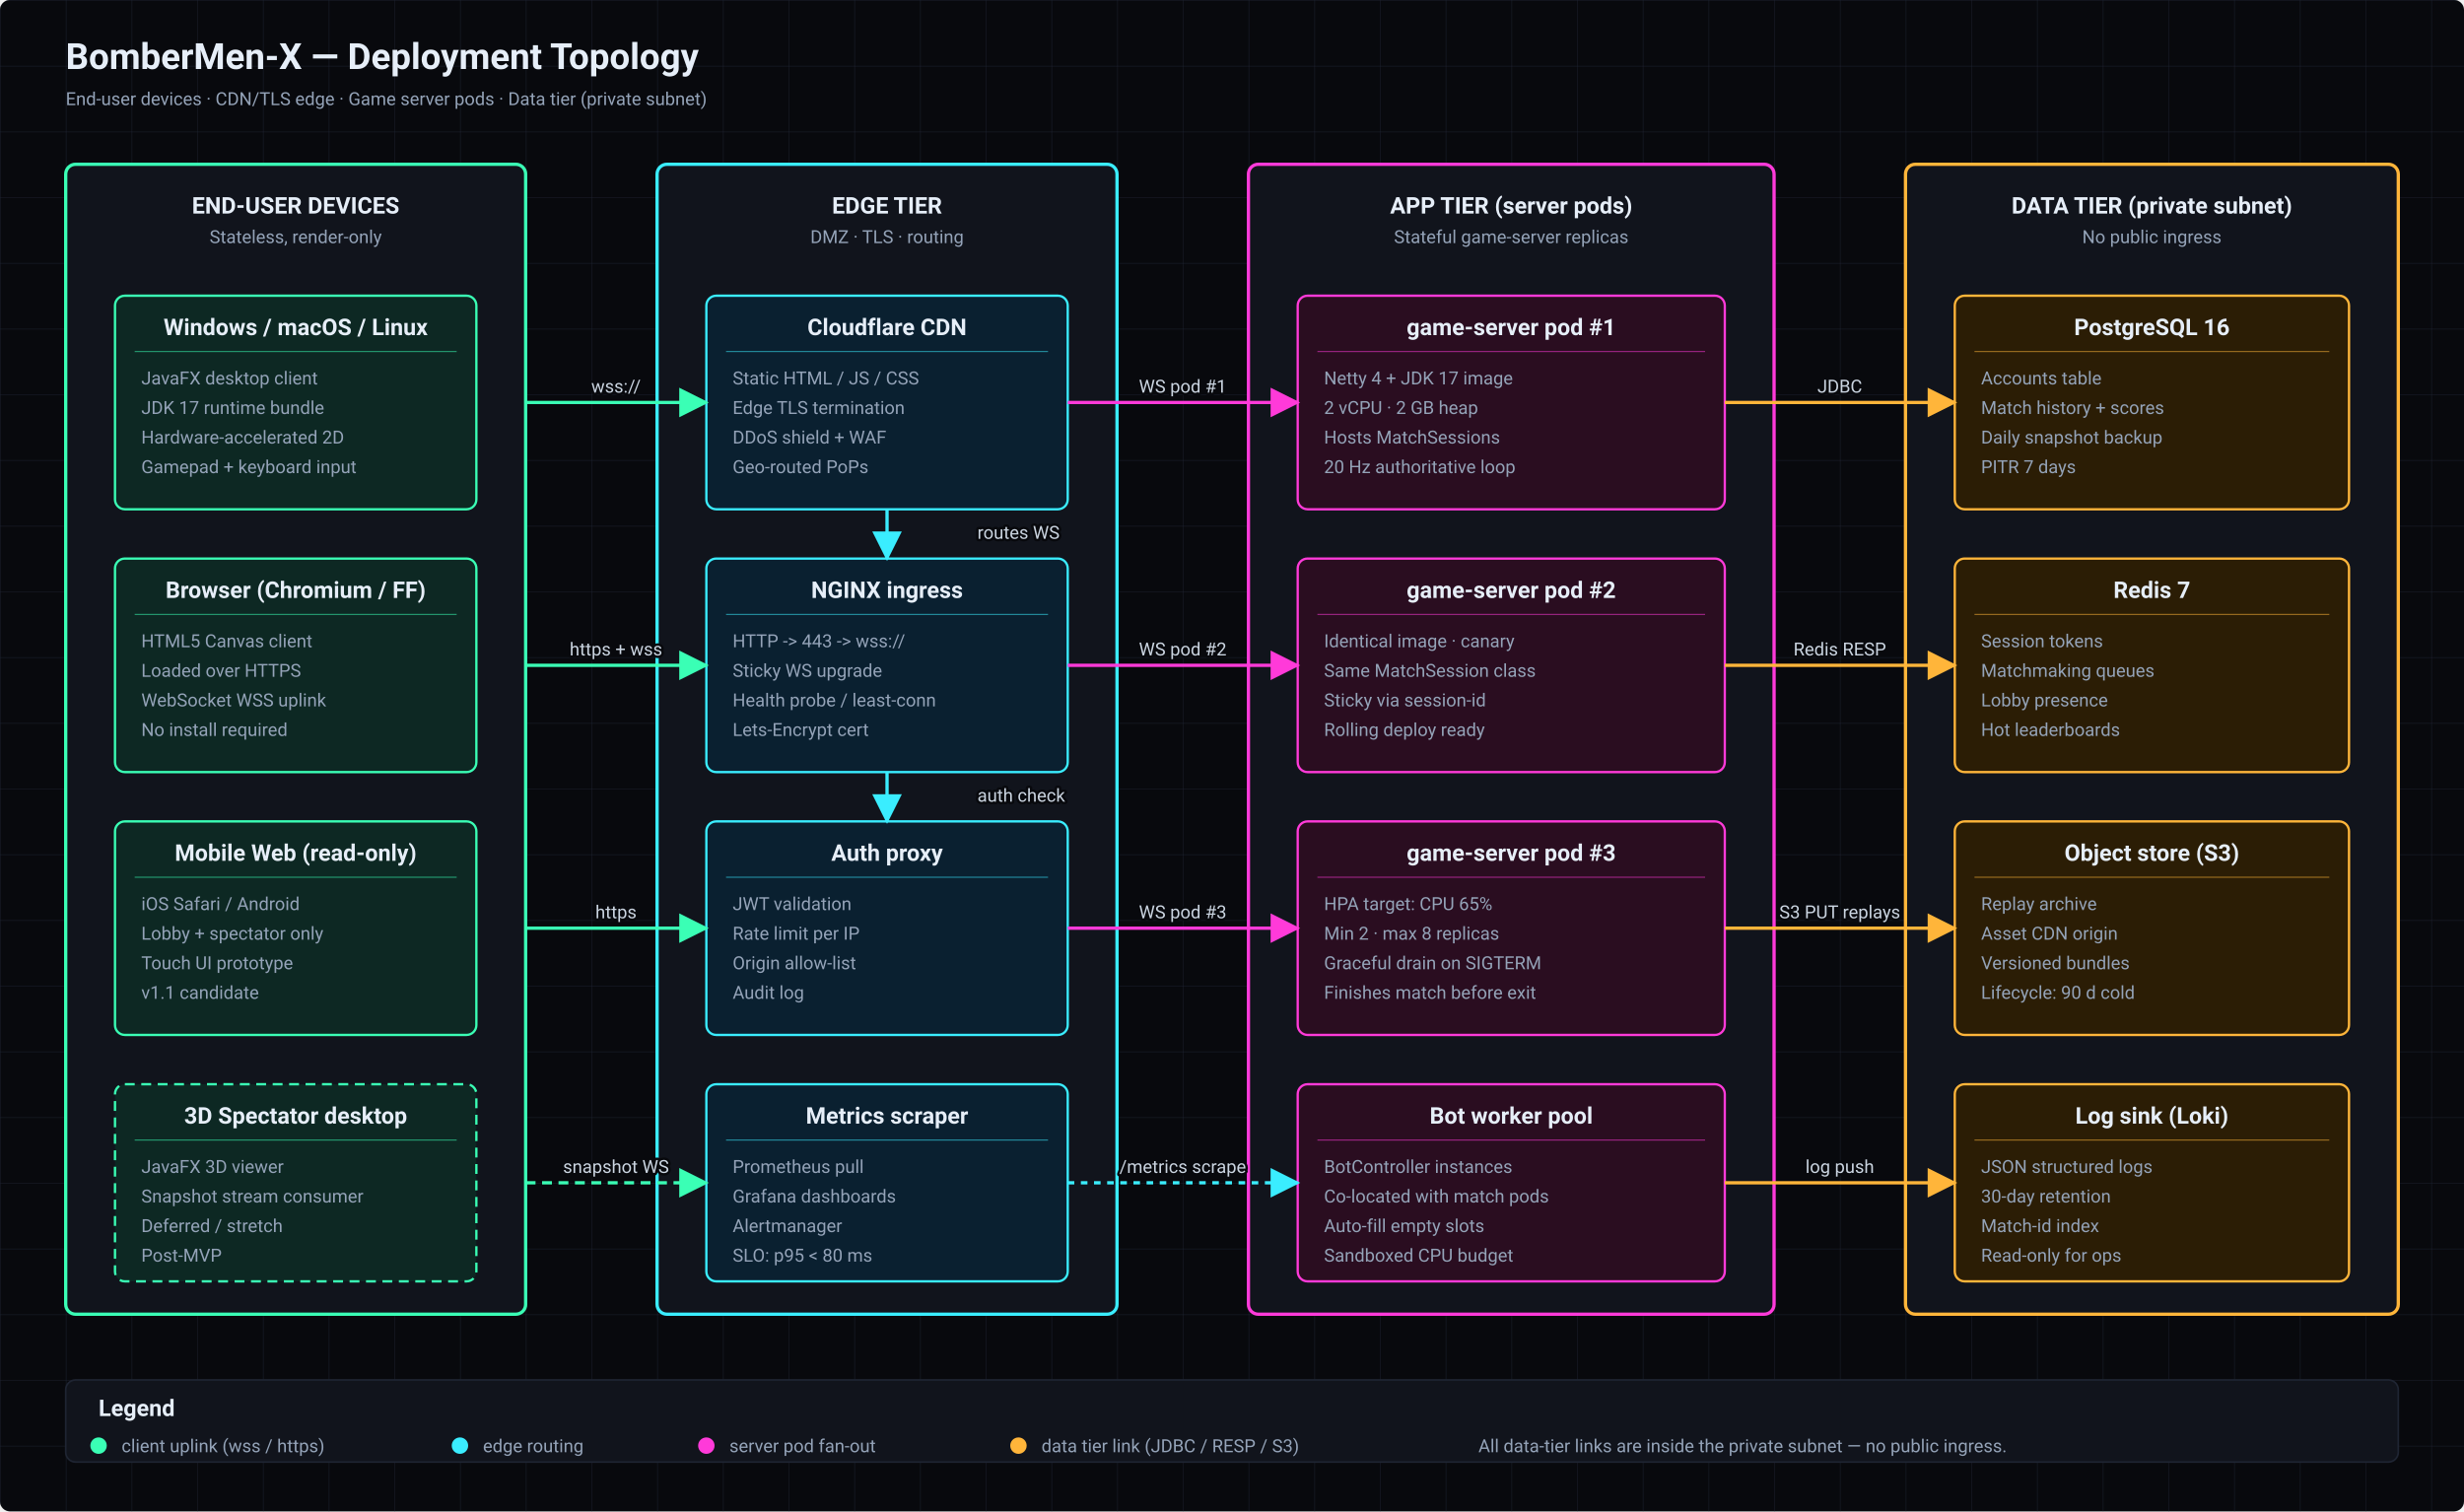
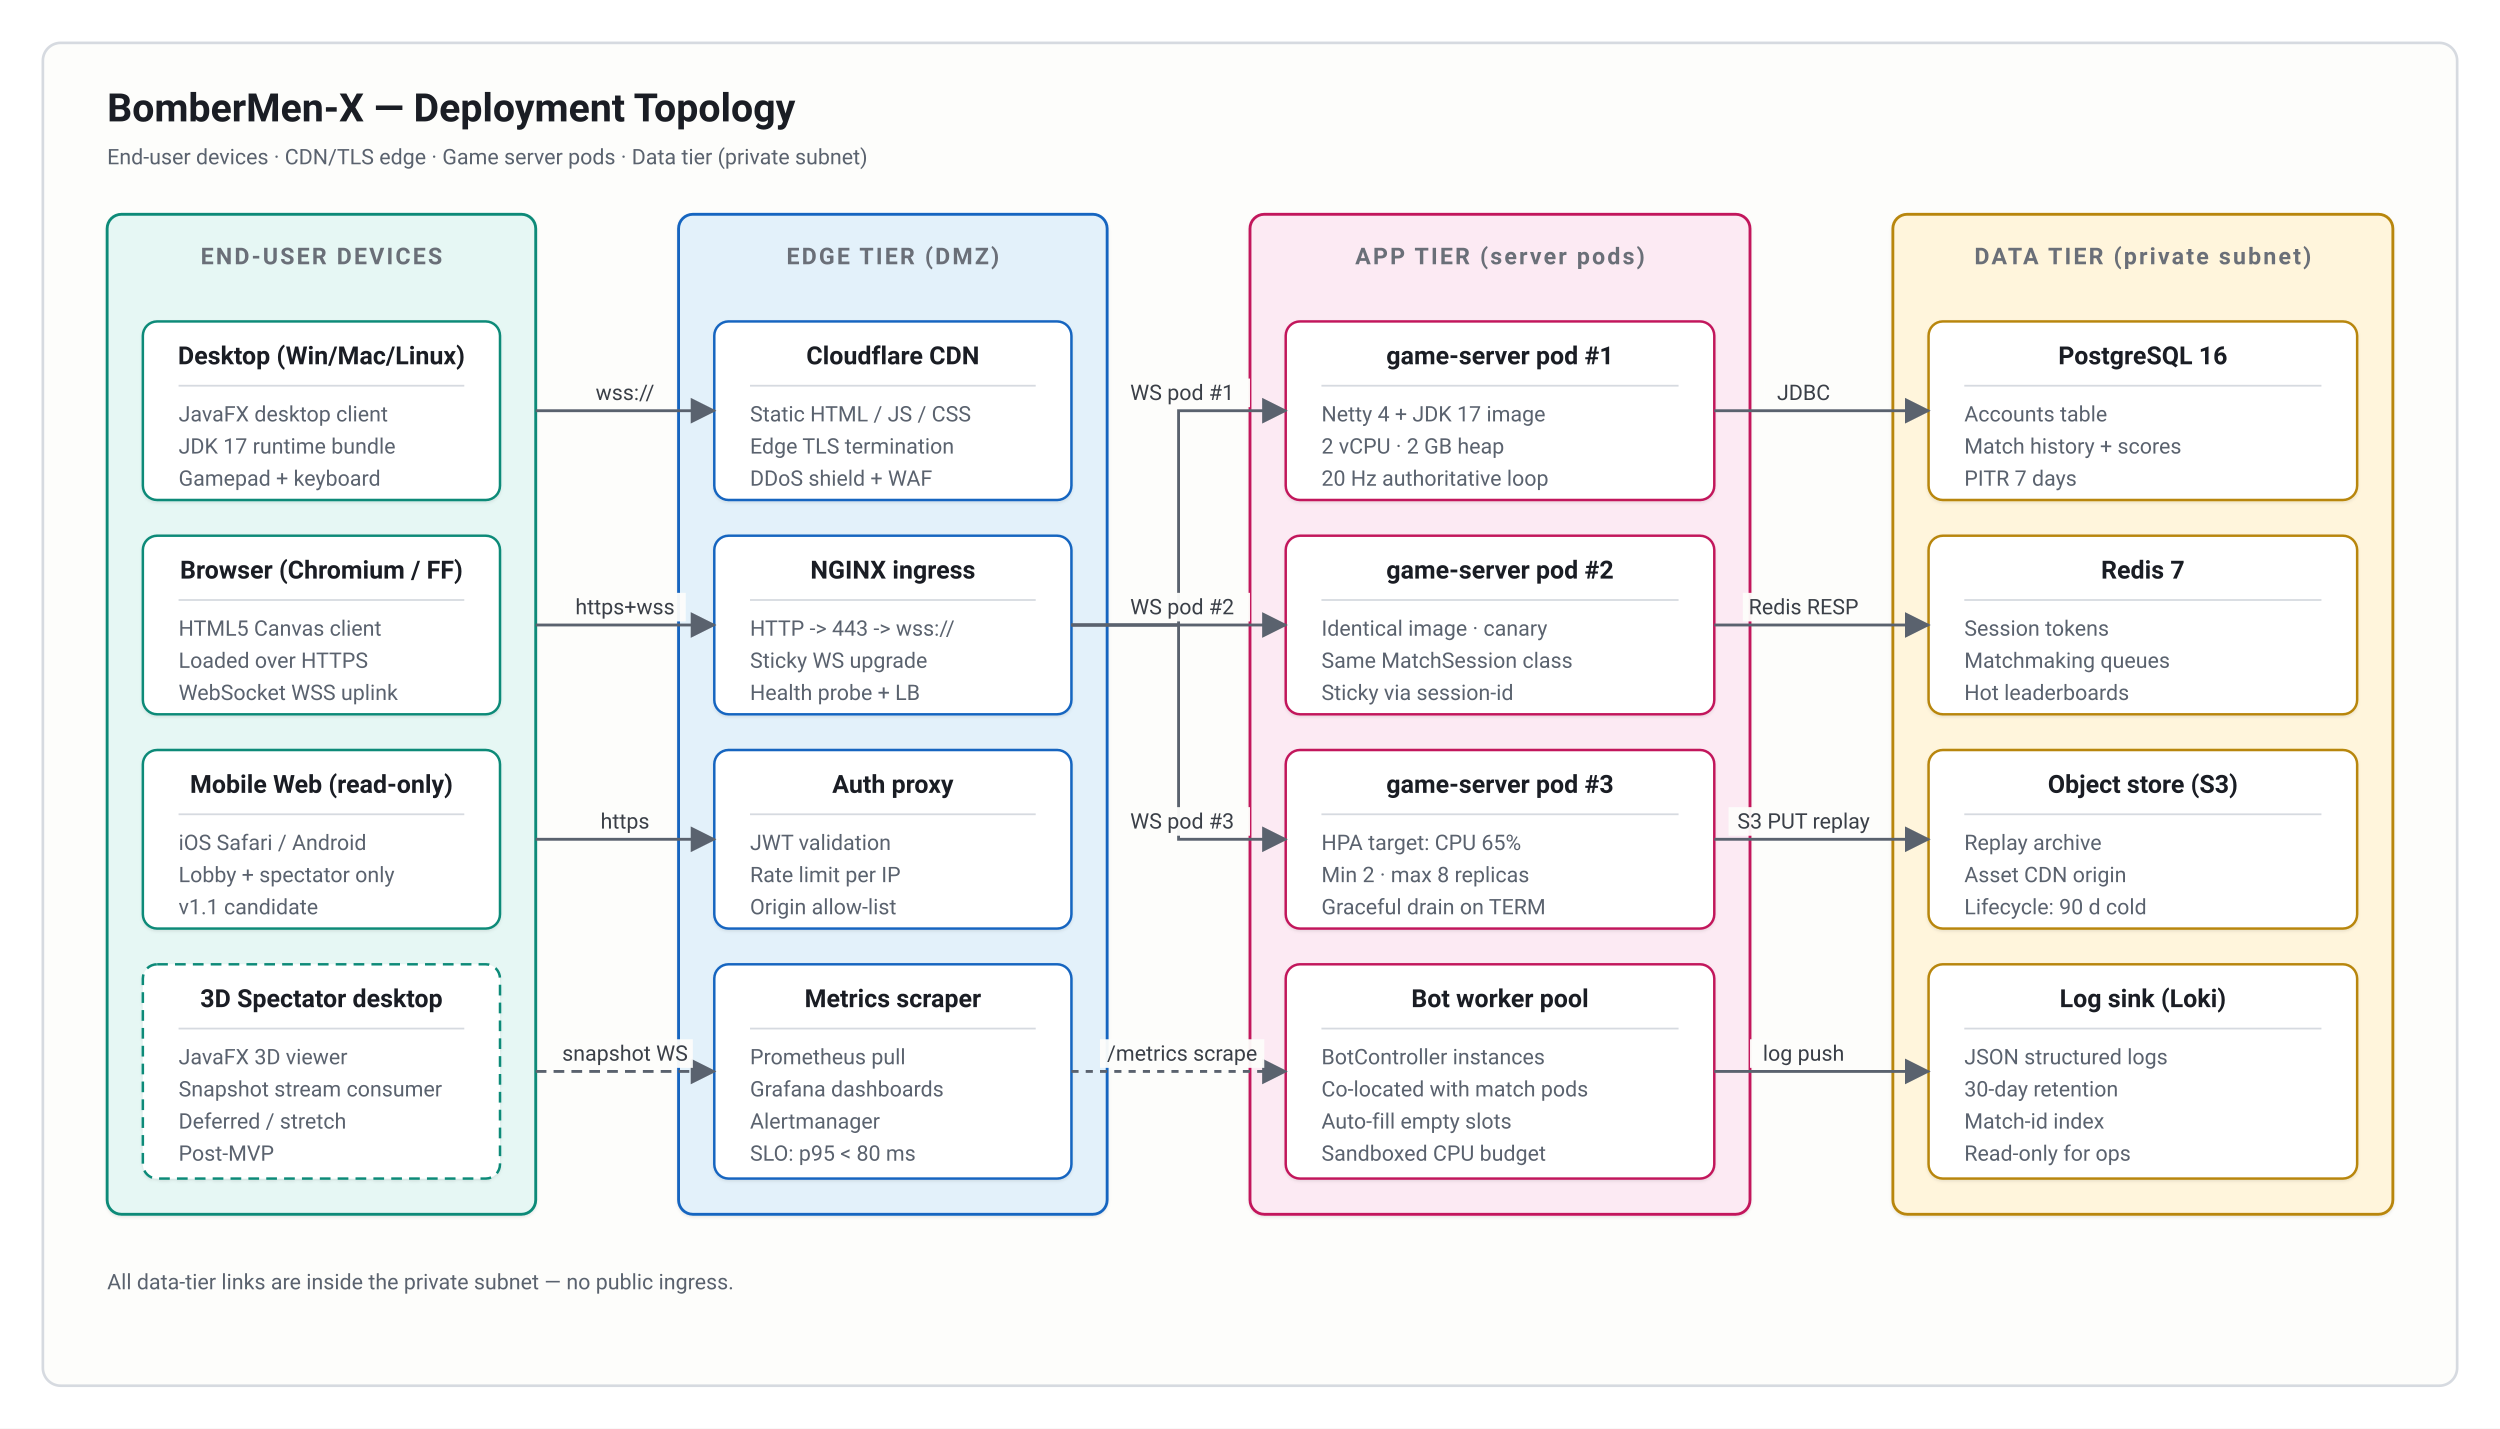
- <svg xmlns="http://www.w3.org/2000/svg" viewBox="0 0 1500 920" preserveAspectRatio="xMidYMid meet" role="img" aria-labelledby="title desc">
+ <svg xmlns="http://www.w3.org/2000/svg" viewBox="0 0 1400 800" preserveAspectRatio="xMidYMid meet" role="img" aria-labelledby="title desc">
  <style>
-     rect { rx: 6; ry: 6; }
-     text { font-family: -apple-system, "Segoe UI", Roboto, sans-serif; fill: #e8eef8; }
-     .ttl { font-weight: 700; font-size: 14px; }
-     .sub { font-size: 12px; fill: #9aa6b8; }
-     .edge { font-size: 11px; fill: #c5cbd6; }
+     text { font-family: -apple-system, "Segoe UI", Roboto, sans-serif; fill: #1a1d24; }
+     .title { font-weight: 700; font-size: 22px; fill: #1a1d24; }
+     .ttl { font-weight: 700; font-size: 14px; fill: #1a1d24; }
+     .sub { font-size: 12px; fill: #5a626e; }
+     .edge { font-size: 12px; fill: #3a3f47; }
+     .grp { font-weight: 700; font-size: 13px; letter-spacing: 1.2px; fill: #6a6f78; }
+     .conn { fill: none; stroke: #5a626e; stroke-width: 1.6; }
  </style>
  <defs>
-     <pattern id="grid" width="40" height="40" patternUnits="userSpaceOnUse">
-       <path d="M 40 0 L 0 0 0 40" fill="none" stroke="#1f2533" stroke-width="0.5" />
-     </pattern>
-     <marker id="arrCyan" viewBox="0 0 12 12" refX="11" refY="6" markerWidth="9" markerHeight="9" orient="auto-start-reverse">
-       <path d="M0,0 L12,6 L0,12 z" fill="#3aedff" />
+     <marker id="arr" viewBox="0 0 12 12" refX="11" refY="6" markerWidth="9" markerHeight="9" orient="auto-start-reverse">
+       <path d="M0,0 L12,6 L0,12 z" fill="#5a626e" />
    </marker>
-     <marker id="arrPink" viewBox="0 0 12 12" refX="11" refY="6" markerWidth="9" markerHeight="9" orient="auto-start-reverse">
-       <path d="M0,0 L12,6 L0,12 z" fill="#ff3ad9" />
-     </marker>
-     <marker id="arrAmber" viewBox="0 0 12 12" refX="11" refY="6" markerWidth="9" markerHeight="9" orient="auto-start-reverse">
-       <path d="M0,0 L12,6 L0,12 z" fill="#ffb53a" />
-     </marker>
-     <marker id="arrGreen" viewBox="0 0 12 12" refX="11" refY="6" markerWidth="9" markerHeight="9" orient="auto-start-reverse">
-       <path d="M0,0 L12,6 L0,12 z" fill="#3affb5" />
-     </marker>
+     <filter id="sh" x="-5%" y="-5%" width="110%" height="115%">
+       <feDropShadow stdDeviation="1" dx="0" dy="1" flood-color="#000" flood-opacity="0.08" />
+     </filter>
  </defs>
-   <style>
-     text { fill: #e6eef8; font-family: -apple-system, "Segoe UI", Roboto, sans-serif; }
-     .title { font-weight: 700; font-size: 22px; }
-     .ttl { font-weight: 700; font-size: 14px; }
-     .sub { font-size: 11px; fill: #94a3b8; }
-     .edge { font-size: 11px; fill: #cbd5e1; paint-order: stroke; stroke: #08090d; stroke-width: 3px; stroke-linejoin: round; }
-     .conn { fill: none; stroke-width: 2; }
-   </style>
-   <rect x="0" y="0" width="1500" height="920" fill="#08090d" />
-   <rect x="0" y="0" width="1500" height="920" fill="url(#grid)" />
-   <text x="40" y="42" class="title" fill="#daa520">BomberMen-X — Deployment Topology</text>
-   <text x="40" y="64" class="sub">End-user devices · CDN/TLS edge · Game server pods · Data tier (private subnet)</text>
-   <rect x="40" y="100" width="280" height="700" rx="14" fill="#11141c" stroke="#3affb5" stroke-width="2" />
-   <text x="180" y="130" text-anchor="middle" class="ttl" fill="#3affb5">END-USER DEVICES</text>
-   <text x="180" y="148" text-anchor="middle" class="sub">Stateless, render-only</text>
-   <rect x="70" y="180" width="220" height="130" rx="10" fill="#0d2823" stroke="#3affb5" stroke-width="1.4" />
-   <text x="180" y="204" text-anchor="middle" class="ttl" fill="#3affb5">Windows / macOS / Linux</text>
-   <line x1="82" y1="214" x2="278" y2="214" stroke="#3affb5" stroke-width="0.6" opacity="0.6" />
-   <text x="86" y="234" class="sub">JavaFX desktop client</text>
-   <text x="86" y="252" class="sub">JDK 17 runtime bundle</text>
-   <text x="86" y="270" class="sub">Hardware-accelerated 2D</text>
-   <text x="86" y="288" class="sub">Gamepad + keyboard input</text>
-   <rect x="70" y="340" width="220" height="130" rx="10" fill="#0d2823" stroke="#3affb5" stroke-width="1.4" />
-   <text x="180" y="364" text-anchor="middle" class="ttl" fill="#3affb5">Browser (Chromium / FF)</text>
-   <line x1="82" y1="374" x2="278" y2="374" stroke="#3affb5" stroke-width="0.6" opacity="0.6" />
-   <text x="86" y="394" class="sub">HTML5 Canvas client</text>
-   <text x="86" y="412" class="sub">Loaded over HTTPS</text>
-   <text x="86" y="430" class="sub">WebSocket WSS uplink</text>
-   <text x="86" y="448" class="sub">No install required</text>
-   <rect x="70" y="500" width="220" height="130" rx="10" fill="#0d2823" stroke="#3affb5" stroke-width="1.4" />
-   <text x="180" y="524" text-anchor="middle" class="ttl" fill="#3affb5">Mobile Web (read-only)</text>
-   <line x1="82" y1="534" x2="278" y2="534" stroke="#3affb5" stroke-width="0.6" opacity="0.6" />
-   <text x="86" y="554" class="sub">iOS Safari / Android</text>
-   <text x="86" y="572" class="sub">Lobby + spectator only</text>
-   <text x="86" y="590" class="sub">Touch UI prototype</text>
-   <text x="86" y="608" class="sub">v1.1 candidate</text>
-   <rect x="70" y="660" width="220" height="120" rx="10" fill="#0d2823" stroke="#3affb5" stroke-width="1.4" stroke-dasharray="6 4" />
-   <text x="180" y="684" text-anchor="middle" class="ttl" fill="#3affb5">3D Spectator desktop</text>
-   <line x1="82" y1="694" x2="278" y2="694" stroke="#3affb5" stroke-width="0.6" opacity="0.6" />
-   <text x="86" y="714" class="sub">JavaFX 3D viewer</text>
-   <text x="86" y="732" class="sub">Snapshot stream consumer</text>
-   <text x="86" y="750" class="sub">Deferred / stretch</text>
-   <text x="86" y="768" class="sub" fill="#daa520">Post-MVP</text>
-   <rect x="400" y="100" width="280" height="700" rx="14" fill="#11141c" stroke="#3aedff" stroke-width="2" />
-   <text x="540" y="130" text-anchor="middle" class="ttl" fill="#3aedff">EDGE TIER</text>
-   <text x="540" y="148" text-anchor="middle" class="sub">DMZ · TLS · routing</text>
-   <rect x="430" y="180" width="220" height="130" rx="10" fill="#0a2030" stroke="#3aedff" stroke-width="1.4" />
-   <text x="540" y="204" text-anchor="middle" class="ttl" fill="#3aedff">Cloudflare CDN</text>
-   <line x1="442" y1="214" x2="638" y2="214" stroke="#3aedff" stroke-width="0.6" opacity="0.6" />
-   <text x="446" y="234" class="sub">Static HTML / JS / CSS</text>
-   <text x="446" y="252" class="sub">Edge TLS termination</text>
-   <text x="446" y="270" class="sub">DDoS shield + WAF</text>
-   <text x="446" y="288" class="sub">Geo-routed PoPs</text>
-   <rect x="430" y="340" width="220" height="130" rx="10" fill="#0a2030" stroke="#3aedff" stroke-width="1.4" />
-   <text x="540" y="364" text-anchor="middle" class="ttl" fill="#3aedff">NGINX ingress</text>
-   <line x1="442" y1="374" x2="638" y2="374" stroke="#3aedff" stroke-width="0.6" opacity="0.6" />
-   <text x="446" y="394" class="sub">HTTP -&gt; 443 -&gt; wss://</text>
-   <text x="446" y="412" class="sub">Sticky WS upgrade</text>
-   <text x="446" y="430" class="sub">Health probe / least-conn</text>
-   <text x="446" y="448" class="sub">Lets-Encrypt cert</text>
-   <rect x="430" y="500" width="220" height="130" rx="10" fill="#0a2030" stroke="#3aedff" stroke-width="1.4" />
-   <text x="540" y="524" text-anchor="middle" class="ttl" fill="#3aedff">Auth proxy</text>
-   <line x1="442" y1="534" x2="638" y2="534" stroke="#3aedff" stroke-width="0.6" opacity="0.6" />
-   <text x="446" y="554" class="sub">JWT validation</text>
-   <text x="446" y="572" class="sub">Rate limit per IP</text>
-   <text x="446" y="590" class="sub">Origin allow-list</text>
-   <text x="446" y="608" class="sub">Audit log</text>
-   <rect x="430" y="660" width="220" height="120" rx="10" fill="#0a2030" stroke="#3aedff" stroke-width="1.4" />
-   <text x="540" y="684" text-anchor="middle" class="ttl" fill="#3aedff">Metrics scraper</text>
-   <line x1="442" y1="694" x2="638" y2="694" stroke="#3aedff" stroke-width="0.6" opacity="0.6" />
-   <text x="446" y="714" class="sub">Prometheus pull</text>
-   <text x="446" y="732" class="sub">Grafana dashboards</text>
-   <text x="446" y="750" class="sub">Alertmanager</text>
-   <text x="446" y="768" class="sub">SLO: p95 &lt; 80 ms</text>
-   <rect x="760" y="100" width="320" height="700" rx="14" fill="#11141c" stroke="#ff3ad9" stroke-width="2" />
-   <text x="920" y="130" text-anchor="middle" class="ttl" fill="#ff3ad9">APP TIER  (server pods)</text>
-   <text x="920" y="148" text-anchor="middle" class="sub">Stateful game-server replicas</text>
-   <rect x="790" y="180" width="260" height="130" rx="10" fill="#2a0d20" stroke="#ff3ad9" stroke-width="1.4" />
-   <text x="920" y="204" text-anchor="middle" class="ttl" fill="#ff3ad9">game-server pod #1</text>
-   <line x1="802" y1="214" x2="1038" y2="214" stroke="#ff3ad9" stroke-width="0.6" opacity="0.6" />
-   <text x="806" y="234" class="sub">Netty 4 + JDK 17 image</text>
-   <text x="806" y="252" class="sub">2 vCPU · 2 GB heap</text>
-   <text x="806" y="270" class="sub">Hosts MatchSessions</text>
-   <text x="806" y="288" class="sub">20 Hz authoritative loop</text>
-   <rect x="790" y="340" width="260" height="130" rx="10" fill="#2a0d20" stroke="#ff3ad9" stroke-width="1.4" />
-   <text x="920" y="364" text-anchor="middle" class="ttl" fill="#ff3ad9">game-server pod #2</text>
-   <line x1="802" y1="374" x2="1038" y2="374" stroke="#ff3ad9" stroke-width="0.6" opacity="0.6" />
-   <text x="806" y="394" class="sub">Identical image · canary</text>
-   <text x="806" y="412" class="sub">Same MatchSession class</text>
-   <text x="806" y="430" class="sub">Sticky via session-id</text>
-   <text x="806" y="448" class="sub">Rolling deploy ready</text>
-   <rect x="790" y="500" width="260" height="130" rx="10" fill="#2a0d20" stroke="#ff3ad9" stroke-width="1.4" />
-   <text x="920" y="524" text-anchor="middle" class="ttl" fill="#ff3ad9">game-server pod #3</text>
-   <line x1="802" y1="534" x2="1038" y2="534" stroke="#ff3ad9" stroke-width="0.6" opacity="0.6" />
-   <text x="806" y="554" class="sub">HPA target: CPU 65%</text>
-   <text x="806" y="572" class="sub">Min 2 · max 8 replicas</text>
-   <text x="806" y="590" class="sub">Graceful drain on SIGTERM</text>
-   <text x="806" y="608" class="sub">Finishes match before exit</text>
-   <rect x="790" y="660" width="260" height="120" rx="10" fill="#2a0d20" stroke="#ff3ad9" stroke-width="1.4" />
-   <text x="920" y="684" text-anchor="middle" class="ttl" fill="#ff3ad9">Bot worker pool</text>
-   <line x1="802" y1="694" x2="1038" y2="694" stroke="#ff3ad9" stroke-width="0.6" opacity="0.6" />
-   <text x="806" y="714" class="sub">BotController instances</text>
-   <text x="806" y="732" class="sub">Co-located with match pods</text>
-   <text x="806" y="750" class="sub">Auto-fill empty slots</text>
-   <text x="806" y="768" class="sub">Sandboxed CPU budget</text>
-   <rect x="1160" y="100" width="300" height="700" rx="14" fill="#11141c" stroke="#ffb53a" stroke-width="2" />
-   <text x="1310" y="130" text-anchor="middle" class="ttl" fill="#ffb53a">DATA TIER  (private subnet)</text>
-   <text x="1310" y="148" text-anchor="middle" class="sub">No public ingress</text>
-   <rect x="1190" y="180" width="240" height="130" rx="10" fill="#2b1d05" stroke="#ffb53a" stroke-width="1.4" />
-   <text x="1310" y="204" text-anchor="middle" class="ttl" fill="#ffb53a">PostgreSQL 16</text>
-   <line x1="1202" y1="214" x2="1418" y2="214" stroke="#ffb53a" stroke-width="0.6" opacity="0.6" />
-   <text x="1206" y="234" class="sub">Accounts table</text>
-   <text x="1206" y="252" class="sub">Match history + scores</text>
-   <text x="1206" y="270" class="sub">Daily snapshot backup</text>
-   <text x="1206" y="288" class="sub">PITR 7 days</text>
-   <rect x="1190" y="340" width="240" height="130" rx="10" fill="#2b1d05" stroke="#ffb53a" stroke-width="1.4" />
-   <text x="1310" y="364" text-anchor="middle" class="ttl" fill="#ffb53a">Redis 7</text>
-   <line x1="1202" y1="374" x2="1418" y2="374" stroke="#ffb53a" stroke-width="0.6" opacity="0.6" />
-   <text x="1206" y="394" class="sub">Session tokens</text>
-   <text x="1206" y="412" class="sub">Matchmaking queues</text>
-   <text x="1206" y="430" class="sub">Lobby presence</text>
-   <text x="1206" y="448" class="sub">Hot leaderboards</text>
-   <rect x="1190" y="500" width="240" height="130" rx="10" fill="#2b1d05" stroke="#ffb53a" stroke-width="1.4" />
-   <text x="1310" y="524" text-anchor="middle" class="ttl" fill="#ffb53a">Object store (S3)</text>
-   <line x1="1202" y1="534" x2="1418" y2="534" stroke="#ffb53a" stroke-width="0.6" opacity="0.6" />
-   <text x="1206" y="554" class="sub">Replay archive</text>
-   <text x="1206" y="572" class="sub">Asset CDN origin</text>
-   <text x="1206" y="590" class="sub">Versioned bundles</text>
-   <text x="1206" y="608" class="sub">Lifecycle: 90 d cold</text>
-   <rect x="1190" y="660" width="240" height="120" rx="10" fill="#2b1d05" stroke="#ffb53a" stroke-width="1.4" />
-   <text x="1310" y="684" text-anchor="middle" class="ttl" fill="#ffb53a">Log sink (Loki)</text>
-   <line x1="1202" y1="694" x2="1418" y2="694" stroke="#ffb53a" stroke-width="0.6" opacity="0.6" />
-   <text x="1206" y="714" class="sub">JSON structured logs</text>
-   <text x="1206" y="732" class="sub">30-day retention</text>
-   <text x="1206" y="750" class="sub">Match-id index</text>
-   <text x="1206" y="768" class="sub">Read-only for ops</text>
-   <path class="conn" d="M 320,245 H 430" stroke="#3affb5" marker-end="url(#arrGreen)" />
-   <text x="375" y="239" text-anchor="middle" class="edge">wss://</text>
-   <path class="conn" d="M 320,405 H 430" stroke="#3affb5" marker-end="url(#arrGreen)" />
-   <text x="375" y="399" text-anchor="middle" class="edge">https + wss</text>
-   <path class="conn" d="M 320,565 H 430" stroke="#3affb5" marker-end="url(#arrGreen)" />
-   <text x="375" y="559" text-anchor="middle" class="edge">https</text>
-   <path class="conn" d="M 320,720 H 430" stroke="#3affb5" marker-end="url(#arrGreen)" stroke-dasharray="6 4" />
-   <text x="375" y="714" text-anchor="middle" class="edge">snapshot WS</text>
-   <path class="conn" d="M 540,310 V 340" stroke="#3aedff" marker-end="url(#arrCyan)" />
-   <text x="595" y="328" class="edge">routes WS</text>
-   <path class="conn" d="M 540,470 V 500" stroke="#3aedff" marker-end="url(#arrCyan)" />
-   <text x="595" y="488" class="edge">auth check</text>
-   <path class="conn" d="M 650,245 H 790" stroke="#ff3ad9" marker-end="url(#arrPink)" />
-   <text x="720" y="239" text-anchor="middle" class="edge">WS pod #1</text>
-   <path class="conn" d="M 650,405 H 790" stroke="#ff3ad9" marker-end="url(#arrPink)" />
-   <text x="720" y="399" text-anchor="middle" class="edge">WS pod #2</text>
-   <path class="conn" d="M 650,565 H 790" stroke="#ff3ad9" marker-end="url(#arrPink)" />
-   <text x="720" y="559" text-anchor="middle" class="edge">WS pod #3</text>
-   <path class="conn" d="M 650,720 H 790" stroke="#3aedff" marker-end="url(#arrCyan)" stroke-dasharray="4 4" />
-   <text x="720" y="714" text-anchor="middle" class="edge">/metrics scrape</text>
-   <path class="conn" d="M 1050,245 H 1190" stroke="#ffb53a" marker-end="url(#arrAmber)" />
-   <text x="1120" y="239" text-anchor="middle" class="edge">JDBC</text>
-   <path class="conn" d="M 1050,405 H 1190" stroke="#ffb53a" marker-end="url(#arrAmber)" />
-   <text x="1120" y="399" text-anchor="middle" class="edge">Redis RESP</text>
-   <path class="conn" d="M 1050,565 H 1190" stroke="#ffb53a" marker-end="url(#arrAmber)" />
-   <text x="1120" y="559" text-anchor="middle" class="edge">S3 PUT replays</text>
-   <path class="conn" d="M 1050,720 H 1190" stroke="#ffb53a" marker-end="url(#arrAmber)" />
-   <text x="1120" y="714" text-anchor="middle" class="edge">log push</text>
-   <rect x="40" y="840" width="1420" height="50" rx="6" fill="#11141c" stroke="#1f2533" stroke-width="1" />
-   <text x="60" y="862" class="ttl" fill="#daa520">Legend</text>
-   <circle cx="60" cy="880" r="5" fill="#3affb5" />
-   <text x="74" y="884" class="sub">client uplink (wss / https)</text>
-   <circle cx="280" cy="880" r="5" fill="#3aedff" />
-   <text x="294" y="884" class="sub">edge routing</text>
-   <circle cx="430" cy="880" r="5" fill="#ff3ad9" />
-   <text x="444" y="884" class="sub">server pod fan-out</text>
-   <circle cx="620" cy="880" r="5" fill="#ffb53a" />
-   <text x="634" y="884" class="sub">data tier link (JDBC / RESP / S3)</text>
-   <text x="900" y="884" class="sub">All data-tier links are inside the private subnet — no public ingress.</text>
+   <rect x="0" y="0" width="1400" height="800" fill="#ffffff" />
+   <rect x="24" y="24" width="1352" height="752" rx="10" fill="#fdfdfb" stroke="#d6dae0" stroke-width="1.5" />
+   <text x="60" y="68" class="title">BomberMen-X — Deployment Topology</text>
+   <text x="60" y="92" class="sub">End-user devices · CDN/TLS edge · Game server pods · Data tier (private subnet)</text>
+   <rect x="60" y="120" width="240" height="560" rx="8" fill="#e6f7f4" stroke="#0b8a78" stroke-width="1.6" filter="url(#sh)" />
+   <text x="180" y="148" text-anchor="middle" class="grp">END-USER DEVICES</text>
+   <rect x="80" y="180" width="200" height="100" rx="8" fill="#ffffff" stroke="#0b8a78" stroke-width="1.4" filter="url(#sh)" />
+   <text x="180" y="204" text-anchor="middle" class="ttl">Desktop (Win/Mac/Linux)</text>
+   <line x1="100" y1="216" x2="260" y2="216" stroke="#d6dae0" stroke-width="1" />
+   <text x="100" y="236" class="sub">JavaFX desktop client</text>
+   <text x="100" y="254" class="sub">JDK 17 runtime bundle</text>
+   <text x="100" y="272" class="sub">Gamepad + keyboard</text>
+   <rect x="80" y="300" width="200" height="100" rx="8" fill="#ffffff" stroke="#0b8a78" stroke-width="1.4" filter="url(#sh)" />
+   <text x="180" y="324" text-anchor="middle" class="ttl">Browser (Chromium / FF)</text>
+   <line x1="100" y1="336" x2="260" y2="336" stroke="#d6dae0" stroke-width="1" />
+   <text x="100" y="356" class="sub">HTML5 Canvas client</text>
+   <text x="100" y="374" class="sub">Loaded over HTTPS</text>
+   <text x="100" y="392" class="sub">WebSocket WSS uplink</text>
+   <rect x="80" y="420" width="200" height="100" rx="8" fill="#ffffff" stroke="#0b8a78" stroke-width="1.4" filter="url(#sh)" />
+   <text x="180" y="444" text-anchor="middle" class="ttl">Mobile Web (read-only)</text>
+   <line x1="100" y1="456" x2="260" y2="456" stroke="#d6dae0" stroke-width="1" />
+   <text x="100" y="476" class="sub">iOS Safari / Android</text>
+   <text x="100" y="494" class="sub">Lobby + spectator only</text>
+   <text x="100" y="512" class="sub">v1.1 candidate</text>
+   <rect x="80" y="540" width="200" height="120" rx="8" fill="#ffffff" stroke="#0b8a78" stroke-width="1.4" stroke-dasharray="6 4" filter="url(#sh)" />
+   <text x="180" y="564" text-anchor="middle" class="ttl">3D Spectator desktop</text>
+   <line x1="100" y1="576" x2="260" y2="576" stroke="#d6dae0" stroke-width="1" />
+   <text x="100" y="596" class="sub">JavaFX 3D viewer</text>
+   <text x="100" y="614" class="sub">Snapshot stream consumer</text>
+   <text x="100" y="632" class="sub">Deferred / stretch</text>
+   <text x="100" y="650" class="sub">Post-MVP</text>
+   <rect x="380" y="120" width="240" height="560" rx="8" fill="#e3f1fa" stroke="#1565c0" stroke-width="1.6" filter="url(#sh)" />
+   <text x="500" y="148" text-anchor="middle" class="grp">EDGE TIER (DMZ)</text>
+   <rect x="400" y="180" width="200" height="100" rx="8" fill="#ffffff" stroke="#1565c0" stroke-width="1.4" filter="url(#sh)" />
+   <text x="500" y="204" text-anchor="middle" class="ttl">Cloudflare CDN</text>
+   <line x1="420" y1="216" x2="580" y2="216" stroke="#d6dae0" stroke-width="1" />
+   <text x="420" y="236" class="sub">Static HTML / JS / CSS</text>
+   <text x="420" y="254" class="sub">Edge TLS termination</text>
+   <text x="420" y="272" class="sub">DDoS shield + WAF</text>
+   <rect x="400" y="300" width="200" height="100" rx="8" fill="#ffffff" stroke="#1565c0" stroke-width="1.4" filter="url(#sh)" />
+   <text x="500" y="324" text-anchor="middle" class="ttl">NGINX ingress</text>
+   <line x1="420" y1="336" x2="580" y2="336" stroke="#d6dae0" stroke-width="1" />
+   <text x="420" y="356" class="sub">HTTP -&gt; 443 -&gt; wss://</text>
+   <text x="420" y="374" class="sub">Sticky WS upgrade</text>
+   <text x="420" y="392" class="sub">Health probe + LB</text>
+   <rect x="400" y="420" width="200" height="100" rx="8" fill="#ffffff" stroke="#1565c0" stroke-width="1.4" filter="url(#sh)" />
+   <text x="500" y="444" text-anchor="middle" class="ttl">Auth proxy</text>
+   <line x1="420" y1="456" x2="580" y2="456" stroke="#d6dae0" stroke-width="1" />
+   <text x="420" y="476" class="sub">JWT validation</text>
+   <text x="420" y="494" class="sub">Rate limit per IP</text>
+   <text x="420" y="512" class="sub">Origin allow-list</text>
+   <rect x="400" y="540" width="200" height="120" rx="8" fill="#ffffff" stroke="#1565c0" stroke-width="1.4" filter="url(#sh)" />
+   <text x="500" y="564" text-anchor="middle" class="ttl">Metrics scraper</text>
+   <line x1="420" y1="576" x2="580" y2="576" stroke="#d6dae0" stroke-width="1" />
+   <text x="420" y="596" class="sub">Prometheus pull</text>
+   <text x="420" y="614" class="sub">Grafana dashboards</text>
+   <text x="420" y="632" class="sub">Alertmanager</text>
+   <text x="420" y="650" class="sub">SLO: p95 &lt; 80 ms</text>
+   <rect x="700" y="120" width="280" height="560" rx="8" fill="#fceaf3" stroke="#c2185b" stroke-width="1.6" filter="url(#sh)" />
+   <text x="840" y="148" text-anchor="middle" class="grp">APP TIER (server pods)</text>
+   <rect x="720" y="180" width="240" height="100" rx="8" fill="#ffffff" stroke="#c2185b" stroke-width="1.4" filter="url(#sh)" />
+   <text x="840" y="204" text-anchor="middle" class="ttl">game-server pod #1</text>
+   <line x1="740" y1="216" x2="940" y2="216" stroke="#d6dae0" stroke-width="1" />
+   <text x="740" y="236" class="sub">Netty 4 + JDK 17 image</text>
+   <text x="740" y="254" class="sub">2 vCPU · 2 GB heap</text>
+   <text x="740" y="272" class="sub">20 Hz authoritative loop</text>
+   <rect x="720" y="300" width="240" height="100" rx="8" fill="#ffffff" stroke="#c2185b" stroke-width="1.4" filter="url(#sh)" />
+   <text x="840" y="324" text-anchor="middle" class="ttl">game-server pod #2</text>
+   <line x1="740" y1="336" x2="940" y2="336" stroke="#d6dae0" stroke-width="1" />
+   <text x="740" y="356" class="sub">Identical image · canary</text>
+   <text x="740" y="374" class="sub">Same MatchSession class</text>
+   <text x="740" y="392" class="sub">Sticky via session-id</text>
+   <rect x="720" y="420" width="240" height="100" rx="8" fill="#ffffff" stroke="#c2185b" stroke-width="1.4" filter="url(#sh)" />
+   <text x="840" y="444" text-anchor="middle" class="ttl">game-server pod #3</text>
+   <line x1="740" y1="456" x2="940" y2="456" stroke="#d6dae0" stroke-width="1" />
+   <text x="740" y="476" class="sub">HPA target: CPU 65%</text>
+   <text x="740" y="494" class="sub">Min 2 · max 8 replicas</text>
+   <text x="740" y="512" class="sub">Graceful drain on TERM</text>
+   <rect x="720" y="540" width="240" height="120" rx="8" fill="#ffffff" stroke="#c2185b" stroke-width="1.4" filter="url(#sh)" />
+   <text x="840" y="564" text-anchor="middle" class="ttl">Bot worker pool</text>
+   <line x1="740" y1="576" x2="940" y2="576" stroke="#d6dae0" stroke-width="1" />
+   <text x="740" y="596" class="sub">BotController instances</text>
+   <text x="740" y="614" class="sub">Co-located with match pods</text>
+   <text x="740" y="632" class="sub">Auto-fill empty slots</text>
+   <text x="740" y="650" class="sub">Sandboxed CPU budget</text>
+   <rect x="1060" y="120" width="280" height="560" rx="8" fill="#fff5dc" stroke="#b8860b" stroke-width="1.6" filter="url(#sh)" />
+   <text x="1200" y="148" text-anchor="middle" class="grp">DATA TIER (private subnet)</text>
+   <rect x="1080" y="180" width="240" height="100" rx="8" fill="#ffffff" stroke="#b8860b" stroke-width="1.4" filter="url(#sh)" />
+   <text x="1200" y="204" text-anchor="middle" class="ttl">PostgreSQL 16</text>
+   <line x1="1100" y1="216" x2="1300" y2="216" stroke="#d6dae0" stroke-width="1" />
+   <text x="1100" y="236" class="sub">Accounts table</text>
+   <text x="1100" y="254" class="sub">Match history + scores</text>
+   <text x="1100" y="272" class="sub">PITR 7 days</text>
+   <rect x="1080" y="300" width="240" height="100" rx="8" fill="#ffffff" stroke="#b8860b" stroke-width="1.4" filter="url(#sh)" />
+   <text x="1200" y="324" text-anchor="middle" class="ttl">Redis 7</text>
+   <line x1="1100" y1="336" x2="1300" y2="336" stroke="#d6dae0" stroke-width="1" />
+   <text x="1100" y="356" class="sub">Session tokens</text>
+   <text x="1100" y="374" class="sub">Matchmaking queues</text>
+   <text x="1100" y="392" class="sub">Hot leaderboards</text>
+   <rect x="1080" y="420" width="240" height="100" rx="8" fill="#ffffff" stroke="#b8860b" stroke-width="1.4" filter="url(#sh)" />
+   <text x="1200" y="444" text-anchor="middle" class="ttl">Object store (S3)</text>
+   <line x1="1100" y1="456" x2="1300" y2="456" stroke="#d6dae0" stroke-width="1" />
+   <text x="1100" y="476" class="sub">Replay archive</text>
+   <text x="1100" y="494" class="sub">Asset CDN origin</text>
+   <text x="1100" y="512" class="sub">Lifecycle: 90 d cold</text>
+   <rect x="1080" y="540" width="240" height="120" rx="8" fill="#ffffff" stroke="#b8860b" stroke-width="1.4" filter="url(#sh)" />
+   <text x="1200" y="564" text-anchor="middle" class="ttl">Log sink (Loki)</text>
+   <line x1="1100" y1="576" x2="1300" y2="576" stroke="#d6dae0" stroke-width="1" />
+   <text x="1100" y="596" class="sub">JSON structured logs</text>
+   <text x="1100" y="614" class="sub">30-day retention</text>
+   <text x="1100" y="632" class="sub">Match-id index</text>
+   <text x="1100" y="650" class="sub">Read-only for ops</text>
+   <path class="conn" d="M 300,230 H 400" marker-end="url(#arr)" />
+   <rect x="324" y="212" width="52" height="16" fill="#fdfdfb" opacity="0.95" />
+   <text x="350" y="224" text-anchor="middle" class="edge">wss://</text>
+   <path class="conn" d="M 300,350 H 400" marker-end="url(#arr)" />
+   <rect x="316" y="332" width="68" height="16" fill="#fdfdfb" opacity="0.95" />
+   <text x="350" y="344" text-anchor="middle" class="edge">https+wss</text>
+   <path class="conn" d="M 300,470 H 400" marker-end="url(#arr)" />
+   <rect x="328" y="452" width="44" height="16" fill="#fdfdfb" opacity="0.95" />
+   <text x="350" y="464" text-anchor="middle" class="edge">https</text>
+   <path class="conn" d="M 300,600 H 400" marker-end="url(#arr)" stroke-dasharray="6 4" />
+   <rect x="312" y="582" width="76" height="16" fill="#fdfdfb" opacity="0.95" />
+   <text x="350" y="594" text-anchor="middle" class="edge">snapshot WS</text>
+   <path class="conn" d="M 600,350 H 660 V 230 H 720" marker-end="url(#arr)" />
+   <rect x="624" y="212" width="76" height="16" fill="#fdfdfb" opacity="0.95" />
+   <text x="662" y="224" text-anchor="middle" class="edge">WS pod #1</text>
+   <path class="conn" d="M 600,350 H 720" marker-end="url(#arr)" />
+   <rect x="624" y="332" width="76" height="16" fill="#fdfdfb" opacity="0.95" />
+   <text x="662" y="344" text-anchor="middle" class="edge">WS pod #2</text>
+   <path class="conn" d="M 600,350 H 660 V 470 H 720" marker-end="url(#arr)" />
+   <rect x="624" y="452" width="76" height="16" fill="#fdfdfb" opacity="0.95" />
+   <text x="662" y="464" text-anchor="middle" class="edge">WS pod #3</text>
+   <path class="conn" d="M 600,600 H 720" marker-end="url(#arr)" stroke-dasharray="4 4" />
+   <rect x="616" y="582" width="92" height="16" fill="#fdfdfb" opacity="0.95" />
+   <text x="662" y="594" text-anchor="middle" class="edge">/metrics scrape</text>
+   <path class="conn" d="M 960,230 H 1080" marker-end="url(#arr)" />
+   <rect x="988" y="212" width="44" height="16" fill="#fdfdfb" opacity="0.95" />
+   <text x="1010" y="224" text-anchor="middle" class="edge">JDBC</text>
+   <path class="conn" d="M 960,350 H 1080" marker-end="url(#arr)" />
+   <rect x="976" y="332" width="68" height="16" fill="#fdfdfb" opacity="0.95" />
+   <text x="1010" y="344" text-anchor="middle" class="edge">Redis RESP</text>
+   <path class="conn" d="M 960,470 H 1080" marker-end="url(#arr)" />
+   <rect x="968" y="452" width="84" height="16" fill="#fdfdfb" opacity="0.95" />
+   <text x="1010" y="464" text-anchor="middle" class="edge">S3 PUT replay</text>
+   <path class="conn" d="M 960,600 H 1080" marker-end="url(#arr)" />
+   <rect x="980" y="582" width="60" height="16" fill="#fdfdfb" opacity="0.95" />
+   <text x="1010" y="594" text-anchor="middle" class="edge">log push</text>
+   <text x="60" y="722" class="sub">All data-tier links are inside the private subnet — no public ingress.</text>
</svg>
